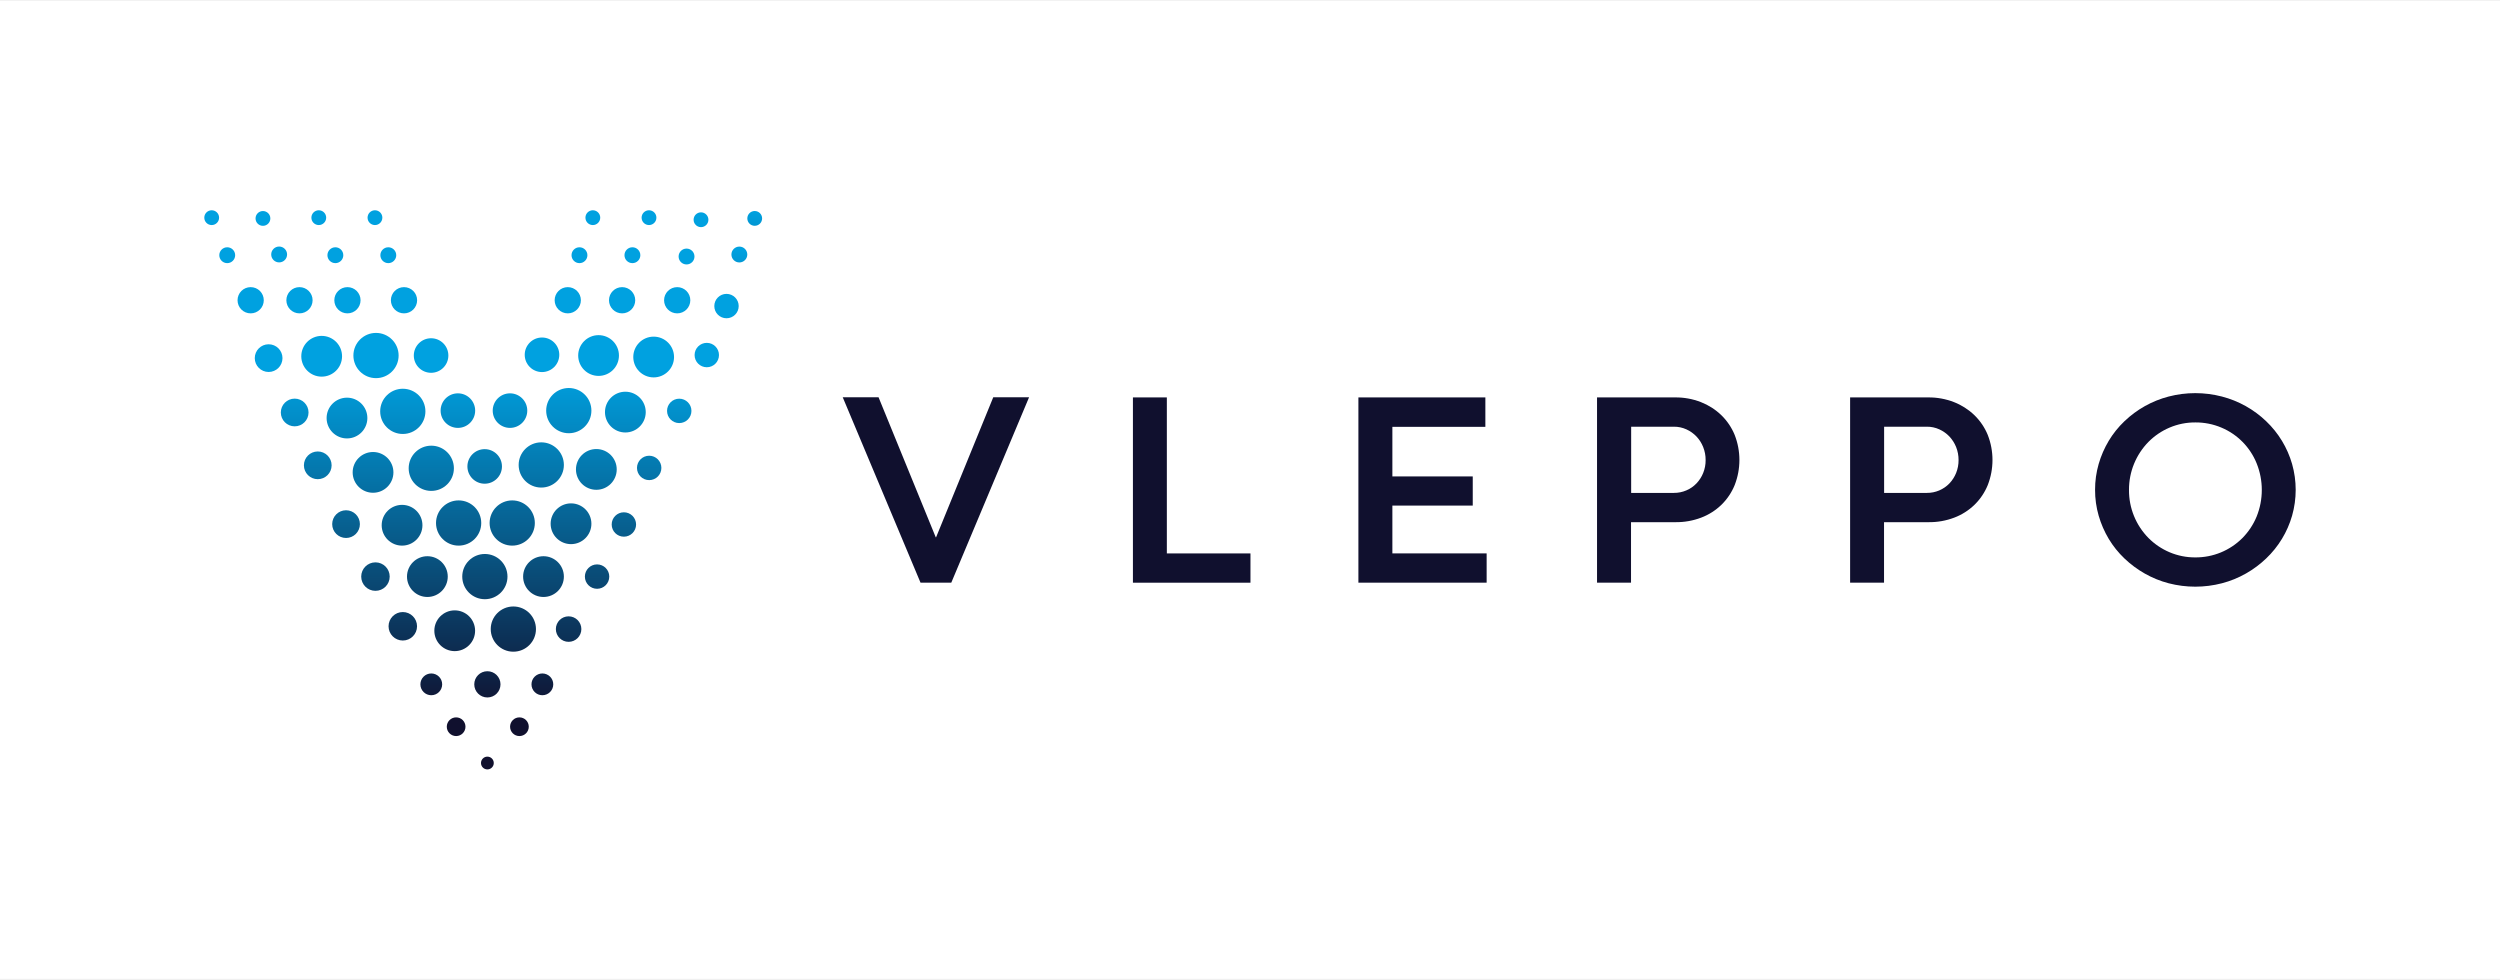
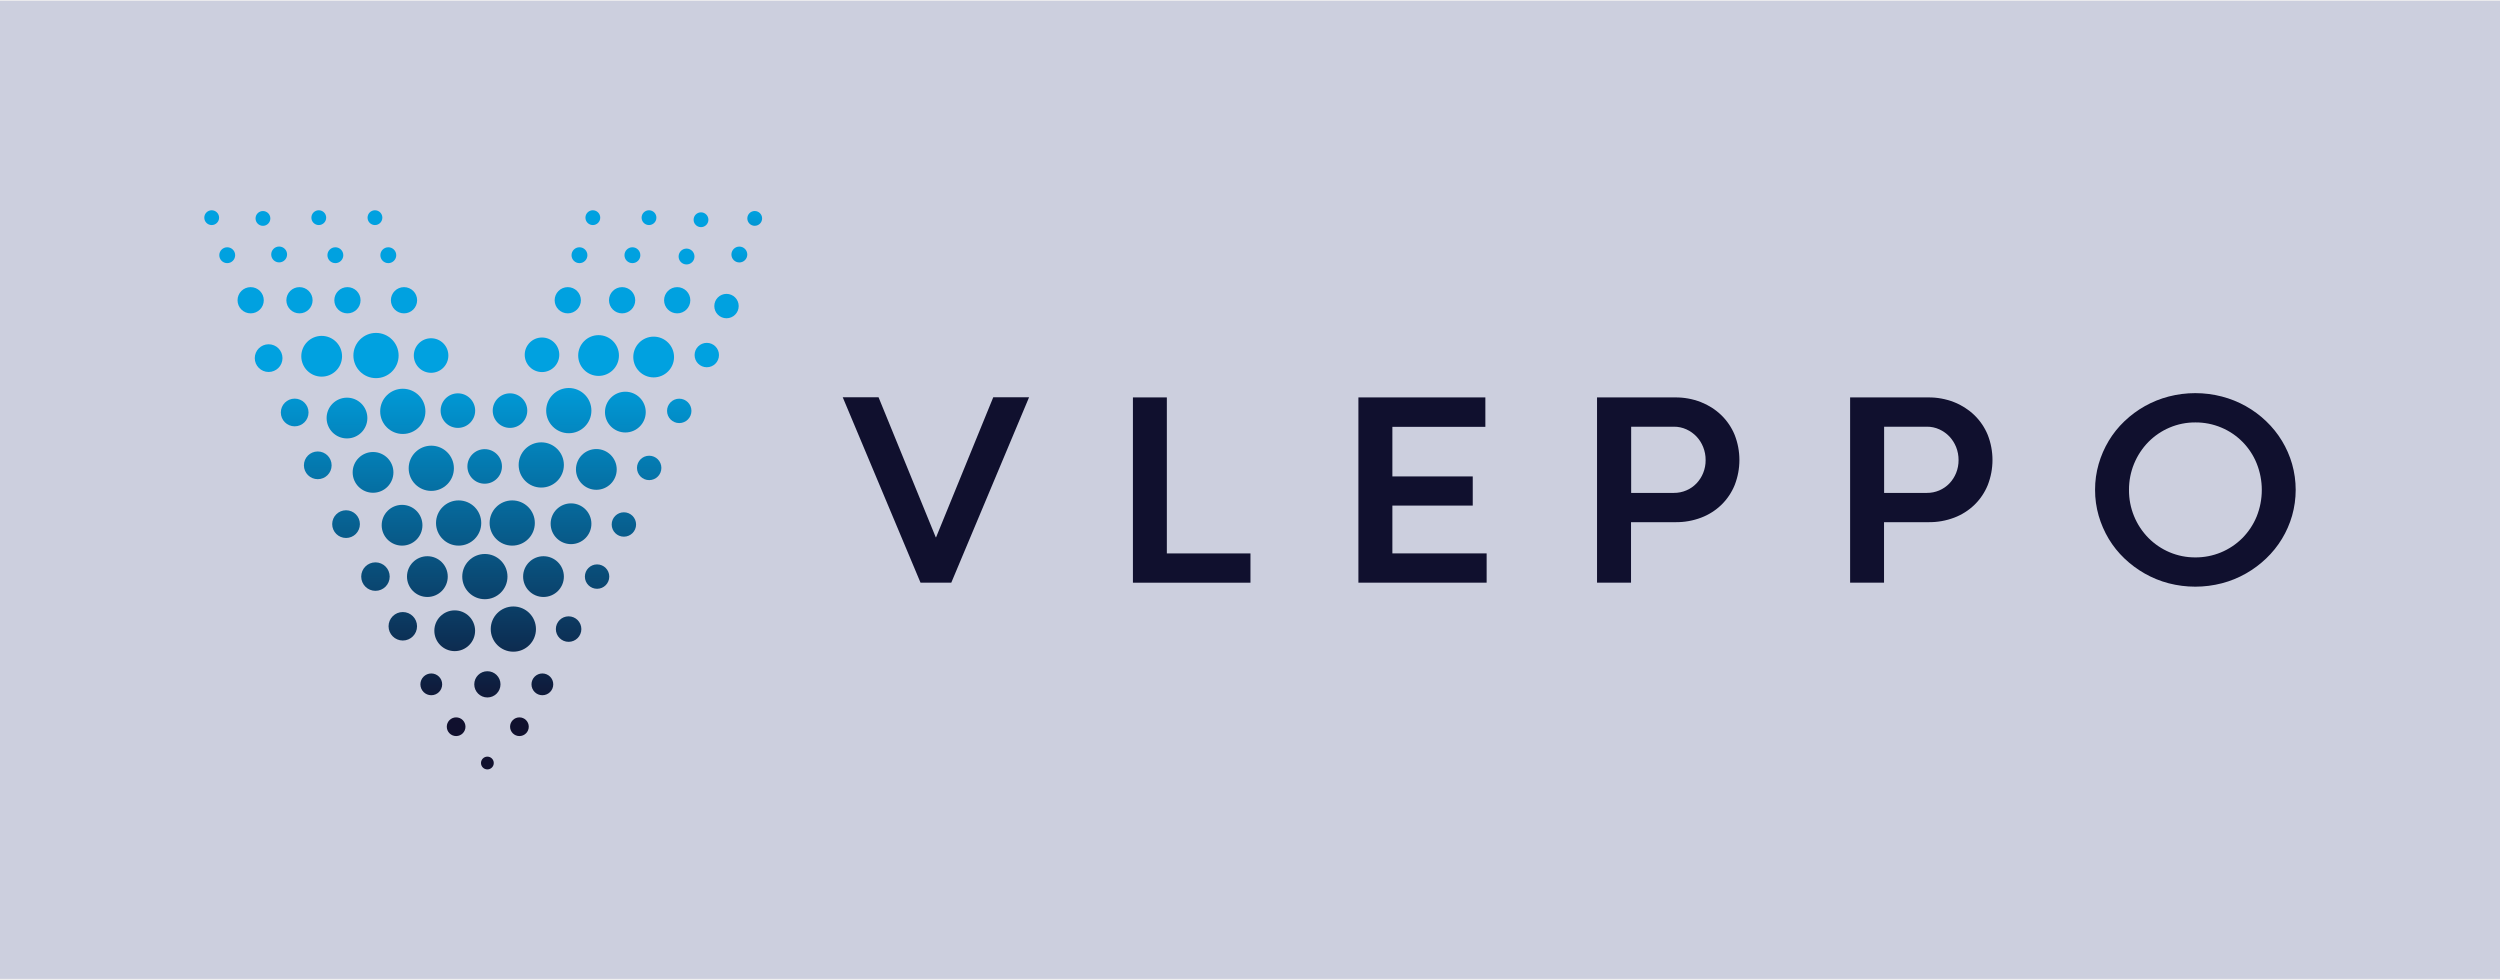
<svg xmlns="http://www.w3.org/2000/svg" xmlns:xlink="http://www.w3.org/1999/xlink" viewBox="0 0 1490.26 583.98">
  <defs>
-     <style>.cls-1{fill:#fff;}.cls-2{fill:#10102e;}.cls-3{fill:url(#linear-gradient);}.cls-4{fill:url(#linear-gradient-2);}.cls-5{fill:url(#linear-gradient-3);}.cls-6{fill:url(#linear-gradient-4);}.cls-7{fill:url(#linear-gradient-5);}.cls-8{fill:url(#linear-gradient-6);}.cls-9{fill:url(#linear-gradient-7);}.cls-10{fill:url(#linear-gradient-8);}.cls-11{fill:url(#linear-gradient-9);}.cls-12{fill:url(#linear-gradient-10);}.cls-13{fill:url(#linear-gradient-11);}.cls-14{fill:url(#linear-gradient-12);}.cls-15{fill:url(#linear-gradient-13);}.cls-16{fill:url(#linear-gradient-14);}.cls-17{fill:url(#linear-gradient-15);}.cls-18{fill:url(#linear-gradient-16);}.cls-19{fill:url(#linear-gradient-17);}.cls-20{fill:url(#linear-gradient-18);}.cls-21{fill:url(#linear-gradient-19);}.cls-22{fill:url(#linear-gradient-20);}.cls-23{fill:url(#linear-gradient-21);}.cls-24{fill:url(#linear-gradient-22);}.cls-25{fill:url(#linear-gradient-23);}.cls-26{fill:url(#linear-gradient-24);}.cls-27{fill:url(#linear-gradient-25);}.cls-28{fill:url(#linear-gradient-26);}.cls-29{fill:url(#linear-gradient-27);}.cls-30{fill:url(#linear-gradient-28);}.cls-31{fill:url(#linear-gradient-29);}.cls-32{fill:url(#linear-gradient-30);}.cls-33{fill:url(#linear-gradient-31);}.cls-34{fill:url(#linear-gradient-34);}.cls-35{fill:url(#linear-gradient-35);}.cls-36{fill:url(#linear-gradient-37);}.cls-37{fill:url(#linear-gradient-38);}.cls-38{fill:url(#linear-gradient-39);}.cls-39{fill:url(#linear-gradient-40);}.cls-40{fill:url(#linear-gradient-41);}.cls-41{fill:url(#linear-gradient-42);}.cls-42{fill:url(#linear-gradient-43);}.cls-43{fill:url(#linear-gradient-44);}.cls-44{fill:url(#linear-gradient-45);}.cls-45{fill:url(#linear-gradient-46);}.cls-46{fill:url(#linear-gradient-47);}.cls-47{fill:url(#linear-gradient-48);}.cls-48{fill:url(#linear-gradient-49);}.cls-49{fill:url(#linear-gradient-50);}.cls-50{fill:url(#linear-gradient-51);}.cls-51{fill:url(#linear-gradient-52);}.cls-52{fill:url(#linear-gradient-53);}.cls-53{fill:url(#linear-gradient-54);}.cls-54{fill:url(#linear-gradient-55);}.cls-55{fill:url(#linear-gradient-56);}.cls-56{fill:url(#linear-gradient-57);}.cls-57{fill:url(#linear-gradient-58);}.cls-58{fill:url(#linear-gradient-59);}.cls-59{fill:url(#linear-gradient-60);}.cls-60{fill:url(#linear-gradient-61);}.cls-61{fill:url(#linear-gradient-62);}.cls-62{fill:url(#linear-gradient-63);}.cls-63{fill:url(#linear-gradient-64);}.cls-64{fill:url(#linear-gradient-65);}.cls-65{fill:url(#linear-gradient-66);}.cls-66{fill:url(#linear-gradient-67);}.cls-67{fill:url(#linear-gradient-68);}</style>
+     <style>.cls-1{fill:#cccfde;}.cls-2{fill:#10102e;}.cls-3{fill:url(#linear-gradient);}.cls-4{fill:url(#linear-gradient-2);}.cls-5{fill:url(#linear-gradient-3);}.cls-6{fill:url(#linear-gradient-4);}.cls-7{fill:url(#linear-gradient-5);}.cls-8{fill:url(#linear-gradient-6);}.cls-9{fill:url(#linear-gradient-7);}.cls-10{fill:url(#linear-gradient-8);}.cls-11{fill:url(#linear-gradient-9);}.cls-12{fill:url(#linear-gradient-10);}.cls-13{fill:url(#linear-gradient-11);}.cls-14{fill:url(#linear-gradient-12);}.cls-15{fill:url(#linear-gradient-13);}.cls-16{fill:url(#linear-gradient-14);}.cls-17{fill:url(#linear-gradient-15);}.cls-18{fill:url(#linear-gradient-16);}.cls-19{fill:url(#linear-gradient-17);}.cls-20{fill:url(#linear-gradient-18);}.cls-21{fill:url(#linear-gradient-19);}.cls-22{fill:url(#linear-gradient-20);}.cls-23{fill:url(#linear-gradient-21);}.cls-24{fill:url(#linear-gradient-22);}.cls-25{fill:url(#linear-gradient-23);}.cls-26{fill:url(#linear-gradient-24);}.cls-27{fill:url(#linear-gradient-25);}.cls-28{fill:url(#linear-gradient-26);}.cls-29{fill:url(#linear-gradient-27);}.cls-30{fill:url(#linear-gradient-28);}.cls-31{fill:url(#linear-gradient-29);}.cls-32{fill:url(#linear-gradient-30);}.cls-33{fill:url(#linear-gradient-31);}.cls-34{fill:url(#linear-gradient-34);}.cls-35{fill:url(#linear-gradient-35);}.cls-36{fill:url(#linear-gradient-37);}.cls-37{fill:url(#linear-gradient-38);}.cls-38{fill:url(#linear-gradient-39);}.cls-39{fill:url(#linear-gradient-40);}.cls-40{fill:url(#linear-gradient-41);}.cls-41{fill:url(#linear-gradient-42);}.cls-42{fill:url(#linear-gradient-43);}.cls-43{fill:url(#linear-gradient-44);}.cls-44{fill:url(#linear-gradient-45);}.cls-45{fill:url(#linear-gradient-46);}.cls-46{fill:url(#linear-gradient-47);}.cls-47{fill:url(#linear-gradient-48);}.cls-48{fill:url(#linear-gradient-49);}.cls-49{fill:url(#linear-gradient-50);}.cls-50{fill:url(#linear-gradient-51);}.cls-51{fill:url(#linear-gradient-52);}.cls-52{fill:url(#linear-gradient-53);}.cls-53{fill:url(#linear-gradient-54);}.cls-54{fill:url(#linear-gradient-55);}.cls-55{fill:url(#linear-gradient-56);}.cls-56{fill:url(#linear-gradient-57);}.cls-57{fill:url(#linear-gradient-58);}.cls-58{fill:url(#linear-gradient-59);}.cls-59{fill:url(#linear-gradient-60);}.cls-60{fill:url(#linear-gradient-61);}.cls-61{fill:url(#linear-gradient-62);}.cls-62{fill:url(#linear-gradient-63);}.cls-63{fill:url(#linear-gradient-64);}.cls-64{fill:url(#linear-gradient-65);}.cls-65{fill:url(#linear-gradient-66);}.cls-66{fill:url(#linear-gradient-67);}.cls-67{fill:url(#linear-gradient-68);}</style>
    <linearGradient id="linear-gradient" x1="289.03" y1="220.7" x2="289.03" y2="427.82" gradientUnits="userSpaceOnUse">
      <stop offset="0" stop-color="#00a1e0" />
      <stop offset="1" stop-color="#10102e" />
    </linearGradient>
    <linearGradient id="linear-gradient-2" x1="273.39" y1="220.7" x2="273.39" y2="427.82" xlink:href="#linear-gradient" />
    <linearGradient id="linear-gradient-3" x1="305.34" y1="220.7" x2="305.34" y2="427.82" xlink:href="#linear-gradient" />
    <linearGradient id="linear-gradient-4" x1="322.65" y1="220.7" x2="322.65" y2="427.82" xlink:href="#linear-gradient" />
    <linearGradient id="linear-gradient-5" x1="339.06" y1="220.7" x2="339.06" y2="427.82" xlink:href="#linear-gradient" />
    <linearGradient id="linear-gradient-6" x1="356.81" y1="220.7" x2="356.81" y2="427.82" xlink:href="#linear-gradient" />
    <linearGradient id="linear-gradient-7" x1="257.09" y1="220.7" x2="257.09" y2="427.82" xlink:href="#linear-gradient" />
    <linearGradient id="linear-gradient-8" x1="240.11" y1="220.7" x2="240.11" y2="427.82" xlink:href="#linear-gradient" />
    <linearGradient id="linear-gradient-9" x1="224.14" y1="220.7" x2="224.14" y2="427.82" xlink:href="#linear-gradient" />
    <linearGradient id="linear-gradient-10" x1="256.97" y1="220.7" x2="256.97" y2="427.82" xlink:href="#linear-gradient" />
    <linearGradient id="linear-gradient-11" x1="272.95" y1="220.7" x2="272.95" y2="427.82" xlink:href="#linear-gradient" />
    <linearGradient id="linear-gradient-12" x1="323.09" y1="220.7" x2="323.09" y2="427.82" xlink:href="#linear-gradient" />
    <linearGradient id="linear-gradient-13" x1="304.01" y1="220.7" x2="304.01" y2="427.82" xlink:href="#linear-gradient" />
    <linearGradient id="linear-gradient-14" x1="288.92" y1="220.7" x2="288.92" y2="427.82" xlink:href="#linear-gradient" />
    <linearGradient id="linear-gradient-15" x1="306.01" y1="220.7" x2="306.01" y2="427.82" xlink:href="#linear-gradient" />
    <linearGradient id="linear-gradient-16" x1="254.76" y1="220.7" x2="254.76" y2="427.82" xlink:href="#linear-gradient" />
    <linearGradient id="linear-gradient-17" x1="239.67" y1="220.7" x2="239.67" y2="427.82" xlink:href="#linear-gradient" />
    <linearGradient id="linear-gradient-18" x1="222.37" y1="220.7" x2="222.37" y2="427.82" xlink:href="#linear-gradient" />
    <linearGradient id="linear-gradient-19" x1="206.84" y1="220.7" x2="206.84" y2="427.82" xlink:href="#linear-gradient" />
    <linearGradient id="linear-gradient-20" x1="191.75" y1="220.7" x2="191.75" y2="427.82" xlink:href="#linear-gradient" />
    <linearGradient id="linear-gradient-21" x1="271.06" y1="220.7" x2="271.06" y2="427.82" xlink:href="#linear-gradient" />
    <linearGradient id="linear-gradient-22" x1="323.98" y1="220.7" x2="323.98" y2="427.82" xlink:href="#linear-gradient" />
    <linearGradient id="linear-gradient-23" x1="340.39" y1="220.7" x2="340.39" y2="427.82" xlink:href="#linear-gradient" />
    <linearGradient id="linear-gradient-24" x1="355.48" y1="220.7" x2="355.48" y2="427.82" xlink:href="#linear-gradient" />
    <linearGradient id="linear-gradient-25" x1="372.78" y1="220.7" x2="372.78" y2="427.82" xlink:href="#linear-gradient" />
    <linearGradient id="linear-gradient-26" x1="389.65" y1="220.7" x2="389.65" y2="427.82" xlink:href="#linear-gradient" />
    <linearGradient id="linear-gradient-27" x1="223.81" y1="220.7" x2="223.81" y2="427.82" xlink:href="#linear-gradient" />
    <linearGradient id="linear-gradient-28" x1="206.28" y1="220.7" x2="206.28" y2="427.82" xlink:href="#linear-gradient" />
    <linearGradient id="linear-gradient-29" x1="189.42" y1="220.7" x2="189.42" y2="427.82" xlink:href="#linear-gradient" />
    <linearGradient id="linear-gradient-30" x1="175.66" y1="220.7" x2="175.66" y2="427.82" xlink:href="#linear-gradient" />
    <linearGradient id="linear-gradient-31" x1="160.13" y1="220.7" x2="160.13" y2="427.82" xlink:href="#linear-gradient" />
    <linearGradient id="linear-gradient-34" x1="323.31" y1="220.7" x2="323.31" y2="427.82" xlink:href="#linear-gradient" />
    <linearGradient id="linear-gradient-35" x1="290.53" y1="220.7" x2="290.53" y2="427.82" xlink:href="#linear-gradient" />
    <linearGradient id="linear-gradient-37" x1="271.9" y1="220.7" x2="271.9" y2="427.82" xlink:href="#linear-gradient" />
    <linearGradient id="linear-gradient-38" x1="309.63" y1="220.7" x2="309.63" y2="427.82" xlink:href="#linear-gradient" />
    <linearGradient id="linear-gradient-39" x1="207.11" y1="220.7" x2="207.11" y2="427.82" xlink:href="#linear-gradient" />
    <linearGradient id="linear-gradient-40" x1="149.42" y1="220.7" x2="149.42" y2="427.82" xlink:href="#linear-gradient" />
    <linearGradient id="linear-gradient-41" x1="178.52" y1="220.7" x2="178.52" y2="427.82" xlink:href="#linear-gradient" />
    <linearGradient id="linear-gradient-42" x1="135.45" y1="177.35" x2="135.45" y2="302.6" xlink:href="#linear-gradient" />
    <linearGradient id="linear-gradient-43" x1="57.34" y1="-211.23" x2="57.34" y2="-85.98" gradientTransform="matrix(0.99, -0.11, 0.11, 0.99, 134.37, 392.88)" xlink:href="#linear-gradient" />
    <linearGradient id="linear-gradient-44" x1="199.91" y1="177.35" x2="199.91" y2="302.6" xlink:href="#linear-gradient" />
    <linearGradient id="linear-gradient-45" x1="231.47" y1="177.35" x2="231.47" y2="302.6" xlink:href="#linear-gradient" />
    <linearGradient id="linear-gradient-46" x1="126.19" y1="153.28" x2="126.19" y2="270.17" xlink:href="#linear-gradient" />
    <linearGradient id="linear-gradient-47" x1="50.01" y1="-235.3" x2="50.01" y2="-118.41" gradientTransform="matrix(0.99, -0.11, 0.11, 0.99, 134.37, 392.88)" xlink:href="#linear-gradient" />
    <linearGradient id="linear-gradient-48" x1="190.03" y1="153.28" x2="190.03" y2="270.17" xlink:href="#linear-gradient" />
    <linearGradient id="linear-gradient-49" x1="223.51" y1="153.28" x2="223.51" y2="270.17" xlink:href="#linear-gradient" />
    <linearGradient id="linear-gradient-50" x1="7068.55" y1="534.3" x2="7068.55" y2="659.54" gradientTransform="matrix(-0.99, -0.11, -0.11, 0.99, 7523.23, 400.16)" xlink:href="#linear-gradient" />
    <linearGradient id="linear-gradient-51" x1="7173.26" y1="375.42" x2="7173.26" y2="500.67" gradientTransform="matrix(-1, -0.06, -0.06, 1, 7590.74, 219.6)" xlink:href="#linear-gradient" />
    <linearGradient id="linear-gradient-52" x1="7282.36" y1="177.35" x2="7282.36" y2="302.6" gradientTransform="matrix(-1, 0, 0, 1, 7659.34, 0)" xlink:href="#linear-gradient" />
    <linearGradient id="linear-gradient-53" x1="7313.92" y1="177.35" x2="7313.92" y2="302.6" gradientTransform="matrix(-1, 0, 0, 1, 7659.34, 0)" xlink:href="#linear-gradient" />
    <linearGradient id="linear-gradient-54" x1="7061.75" y1="510.23" x2="7061.75" y2="627.11" gradientTransform="matrix(-0.99, -0.11, -0.11, 0.99, 7523.23, 400.16)" xlink:href="#linear-gradient" />
    <linearGradient id="linear-gradient-55" x1="7165.93" y1="351.36" x2="7165.93" y2="468.24" gradientTransform="matrix(-1, -0.06, -0.06, 1, 7590.74, 219.6)" xlink:href="#linear-gradient" />
    <linearGradient id="linear-gradient-56" x1="7272.47" y1="153.28" x2="7272.47" y2="270.17" gradientTransform="matrix(-1, 0, 0, 1, 7659.34, 0)" xlink:href="#linear-gradient" />
    <linearGradient id="linear-gradient-57" x1="7305.95" y1="153.28" x2="7305.95" y2="270.17" gradientTransform="matrix(-1, 0, 0, 1, 7659.34, 0)" xlink:href="#linear-gradient" />
    <linearGradient id="linear-gradient-58" x1="240.83" y1="220.7" x2="240.83" y2="427.82" xlink:href="#linear-gradient" />
    <linearGradient id="linear-gradient-59" x1="338.45" y1="220.7" x2="338.45" y2="427.82" xlink:href="#linear-gradient" />
    <linearGradient id="linear-gradient-60" x1="370.84" y1="220.7" x2="370.84" y2="427.82" xlink:href="#linear-gradient" />
    <linearGradient id="linear-gradient-61" x1="403.68" y1="220.7" x2="403.68" y2="427.82" xlink:href="#linear-gradient" />
    <linearGradient id="linear-gradient-62" x1="355.92" y1="220.7" x2="355.92" y2="427.82" xlink:href="#linear-gradient" />
    <linearGradient id="linear-gradient-63" x1="371.9" y1="220.7" x2="371.9" y2="427.82" xlink:href="#linear-gradient" />
    <linearGradient id="linear-gradient-64" x1="386.98" y1="220.7" x2="386.98" y2="427.82" xlink:href="#linear-gradient" />
    <linearGradient id="linear-gradient-65" x1="404.9" y1="220.7" x2="404.9" y2="427.82" xlink:href="#linear-gradient" />
    <linearGradient id="linear-gradient-66" x1="421.32" y1="220.7" x2="421.32" y2="427.82" xlink:href="#linear-gradient" />
    <linearGradient id="linear-gradient-67" x1="433.07" y1="191.49" x2="433.07" y2="398.62" xlink:href="#linear-gradient" />
    <linearGradient id="linear-gradient-68" x1="338.95" y1="220.7" x2="338.95" y2="427.82" xlink:href="#linear-gradient" />
  </defs>
  <g id="Layer_2" data-name="Layer 2">
    <rect class="cls-1" x="-8.44" y="0.5" width="1507.13" height="582.98" />
  </g>
  <g id="Layer_1" data-name="Layer 1">
    <path class="cls-2" d="M592.08,236.82h21.35l-46.36,110.5H548.72l-46.36-110.5h21.35l34.1,83.47H558Z" />
    <path class="cls-2" d="M675.34,236.9h20.22v93h49.85v17.45H675.34Z" />
    <path class="cls-2" d="M809.75,236.9h75.68v17.54H830V284h47.91v17.38H830v28.5h56.19v17.45H809.75Z" />
    <path class="cls-2" d="M972.26,311.27v36.05H952V236.9h46.53a41.1,41.1,0,0,1,15.38,2.8,36.85,36.85,0,0,1,12.14,7.75,34.87,34.87,0,0,1,8,11.82,41,41,0,0,1,0,29.88,34.76,34.76,0,0,1-7.87,11.73,35.57,35.57,0,0,1-12.06,7.67,41.62,41.62,0,0,1-15.27,2.72Zm25.58-17.45a18.32,18.32,0,0,0,7.43-1.51,18,18,0,0,0,6-4.14,19.51,19.51,0,0,0,4-6.21,20,20,0,0,0,1.46-7.71,20.41,20.41,0,0,0-1.46-7.76,19.69,19.69,0,0,0-4-6.29,19.32,19.32,0,0,0-6-4.26,17.57,17.57,0,0,0-7.43-1.58h-25.5v39.46Z" />
    <path class="cls-2" d="M1123.08,311.27v36.05h-20.22V236.9h46.52a41.11,41.11,0,0,1,15.39,2.8,37,37,0,0,1,12.14,7.75,34.87,34.87,0,0,1,8,11.82,41,41,0,0,1,0,29.88,34.78,34.78,0,0,1-7.88,11.73,35.38,35.38,0,0,1-12.06,7.67,41.53,41.53,0,0,1-15.26,2.72Zm25.57-17.45a18.42,18.42,0,0,0,13.4-5.65,19.68,19.68,0,0,0,4-6.21,20.23,20.23,0,0,0,1.46-7.71,20.6,20.6,0,0,0-1.46-7.76,20,20,0,0,0-4-6.29,19.49,19.49,0,0,0-6-4.26,17.54,17.54,0,0,0-7.43-1.58h-25.49v39.46Z" />
    <path class="cls-2" d="M1248.88,292a55.09,55.09,0,0,1,2.15-15.43,58.53,58.53,0,0,1,6-13.8,55.85,55.85,0,0,1,9.34-11.65,60,60,0,0,1,26.35-14.74,63.24,63.24,0,0,1,31.79,0,59.74,59.74,0,0,1,26.38,14.74,56.88,56.88,0,0,1,15.43,25.45,56.44,56.44,0,0,1,0,30.86,56.88,56.88,0,0,1-15.43,25.45,61.35,61.35,0,0,1-12.09,9,59.11,59.11,0,0,1-14.29,5.81,63.24,63.24,0,0,1-31.79,0,59.15,59.15,0,0,1-14.25-5.81,61.42,61.42,0,0,1-12.1-9,55.85,55.85,0,0,1-9.34-11.65,58.71,58.71,0,0,1-6-13.8A55.09,55.09,0,0,1,1248.88,292Zm20.22.08a40.4,40.4,0,0,0,11.61,28.62,39.43,39.43,0,0,0,12.55,8.49,38.69,38.69,0,0,0,15.38,3.08,39.27,39.27,0,0,0,28.1-11.57,39.79,39.79,0,0,0,8.44-12.75,42.4,42.4,0,0,0,0-31.78,38.95,38.95,0,0,0-21-21.28,39.22,39.22,0,0,0-15.51-3.08,38.69,38.69,0,0,0-15.38,3.08,39.43,39.43,0,0,0-12.55,8.49A40.6,40.6,0,0,0,1269.1,292Z" />
    <circle class="cls-3" cx="289.03" cy="343.71" r="13.48" />
    <circle class="cls-4" cx="273.39" cy="311.77" r="13.48" />
    <circle class="cls-5" cx="305.34" cy="311.77" r="13.48" />
    <circle class="cls-6" cx="322.65" cy="277.16" r="13.48" />
    <circle class="cls-7" cx="339.06" cy="244.77" r="13.48" />
    <circle class="cls-8" cx="356.81" cy="211.93" r="12.15" />
    <circle class="cls-9" cx="257.09" cy="279.15" r="13.48" />
    <circle class="cls-10" cx="240.11" cy="245.21" r="13.48" />
    <circle class="cls-11" cx="224.14" cy="211.93" r="13.48" />
    <circle class="cls-12" cx="256.97" cy="211.93" r="10.3" />
    <circle class="cls-13" cx="272.95" cy="244.77" r="10.3" />
    <circle class="cls-14" cx="323.09" cy="211.49" r="10.3" />
    <circle class="cls-15" cx="304.01" cy="244.77" r="10.3" />
    <circle class="cls-16" cx="288.92" cy="278.04" r="10.3" />
    <circle class="cls-17" cx="306.01" cy="375" r="13.48" />
    <circle class="cls-18" cx="254.76" cy="343.71" r="12.15" />
    <circle class="cls-19" cx="239.67" cy="313.1" r="12.15" />
    <circle class="cls-20" cx="222.37" cy="281.59" r="12.15" />
    <circle class="cls-21" cx="206.84" cy="249.2" r="12.15" />
    <circle class="cls-22" cx="191.75" cy="212.37" r="12.15" />
    <circle class="cls-23" cx="271.06" cy="375.99" r="12.15" />
    <circle class="cls-24" cx="323.98" cy="343.71" r="12.15" />
    <circle class="cls-25" cx="340.39" cy="312.21" r="12.15" />
    <circle class="cls-26" cx="355.48" cy="279.82" r="12.15" />
    <circle class="cls-27" cx="372.78" cy="245.65" r="12.15" />
    <circle class="cls-28" cx="389.65" cy="212.82" r="12.15" />
    <circle class="cls-29" cx="223.81" cy="343.71" r="8.49" />
    <circle class="cls-30" cx="206.28" cy="312.43" r="8.26" />
    <circle class="cls-31" cx="189.42" cy="277.38" r="8.26" />
    <circle class="cls-32" cx="175.66" cy="245.88" r="8.26" />
    <circle class="cls-33" cx="160.13" cy="213.48" r="8.26" />
    <circle class="cls-10" cx="240.11" cy="373.33" r="8.49" />
    <circle class="cls-9" cx="257.09" cy="407.94" r="6.49" />
    <circle class="cls-34" cx="323.31" cy="407.94" r="6.49" />
    <circle class="cls-35" cx="290.53" cy="407.94" r="7.82" />
    <circle class="cls-35" cx="290.53" cy="454.84" r="3.81" />
    <circle class="cls-36" cx="271.9" cy="433.2" r="5.57" />
    <circle class="cls-37" cx="309.63" cy="433.2" r="5.57" />
    <circle class="cls-38" cx="207.11" cy="178.98" r="7.82" />
    <circle class="cls-39" cx="149.42" cy="178.98" r="7.82" />
    <circle class="cls-40" cx="178.52" cy="178.98" r="7.82" />
    <circle class="cls-41" cx="135.45" cy="152.13" r="4.73" />
    <circle class="cls-42" cx="166.4" cy="151.69" r="4.73" />
    <circle class="cls-43" cx="199.91" cy="152.13" r="4.73" />
    <circle class="cls-44" cx="231.47" cy="152.13" r="4.73" />
    <circle class="cls-45" cx="126.19" cy="129.75" r="4.41" />
    <circle class="cls-46" cx="156.74" cy="130.21" r="4.41" />
    <circle class="cls-47" cx="190.03" cy="129.75" r="4.41" />
    <circle class="cls-48" cx="223.51" cy="129.75" r="4.41" />
    <circle class="cls-49" cx="440.73" cy="151.72" r="4.73" />
    <circle class="cls-50" cx="409.25" cy="152.91" r="4.73" />
    <circle class="cls-51" cx="376.98" cy="152.13" r="4.73" />
    <circle class="cls-52" cx="345.42" cy="152.13" r="4.73" />
    <circle class="cls-53" cx="449.89" cy="130.19" r="4.41" />
    <circle class="cls-54" cx="417.87" cy="130.99" r="4.41" />
    <circle class="cls-55" cx="386.87" cy="129.75" r="4.41" />
    <circle class="cls-56" cx="353.39" cy="129.75" r="4.41" />
    <circle class="cls-57" cx="240.83" cy="178.98" r="7.82" />
    <circle class="cls-58" cx="338.45" cy="178.98" r="7.82" />
    <circle class="cls-59" cx="370.84" cy="178.98" r="7.82" />
    <circle class="cls-60" cx="403.68" cy="178.98" r="7.82" />
    <circle class="cls-61" cx="355.92" cy="343.71" r="7.27" />
    <circle class="cls-62" cx="371.9" cy="312.65" r="7.27" />
    <circle class="cls-63" cx="386.98" cy="278.93" r="7.27" />
    <circle class="cls-64" cx="404.9" cy="244.93" r="7.27" />
    <circle class="cls-65" cx="421.32" cy="211.65" r="7.27" />
    <circle class="cls-66" cx="433.07" cy="182.45" r="7.27" />
    <circle class="cls-67" cx="338.95" cy="375" r="7.6" />
  </g>
</svg>
